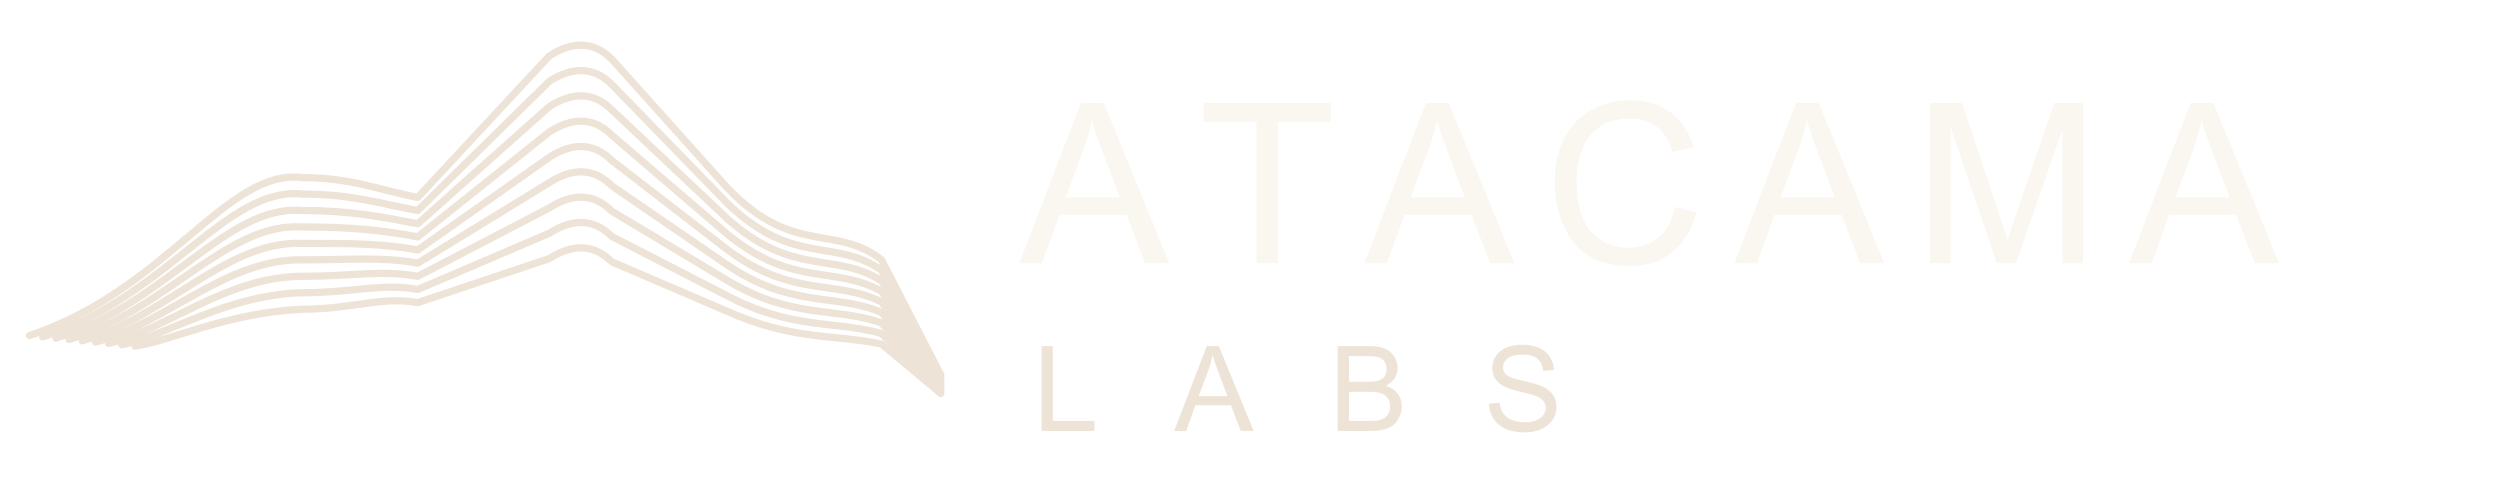
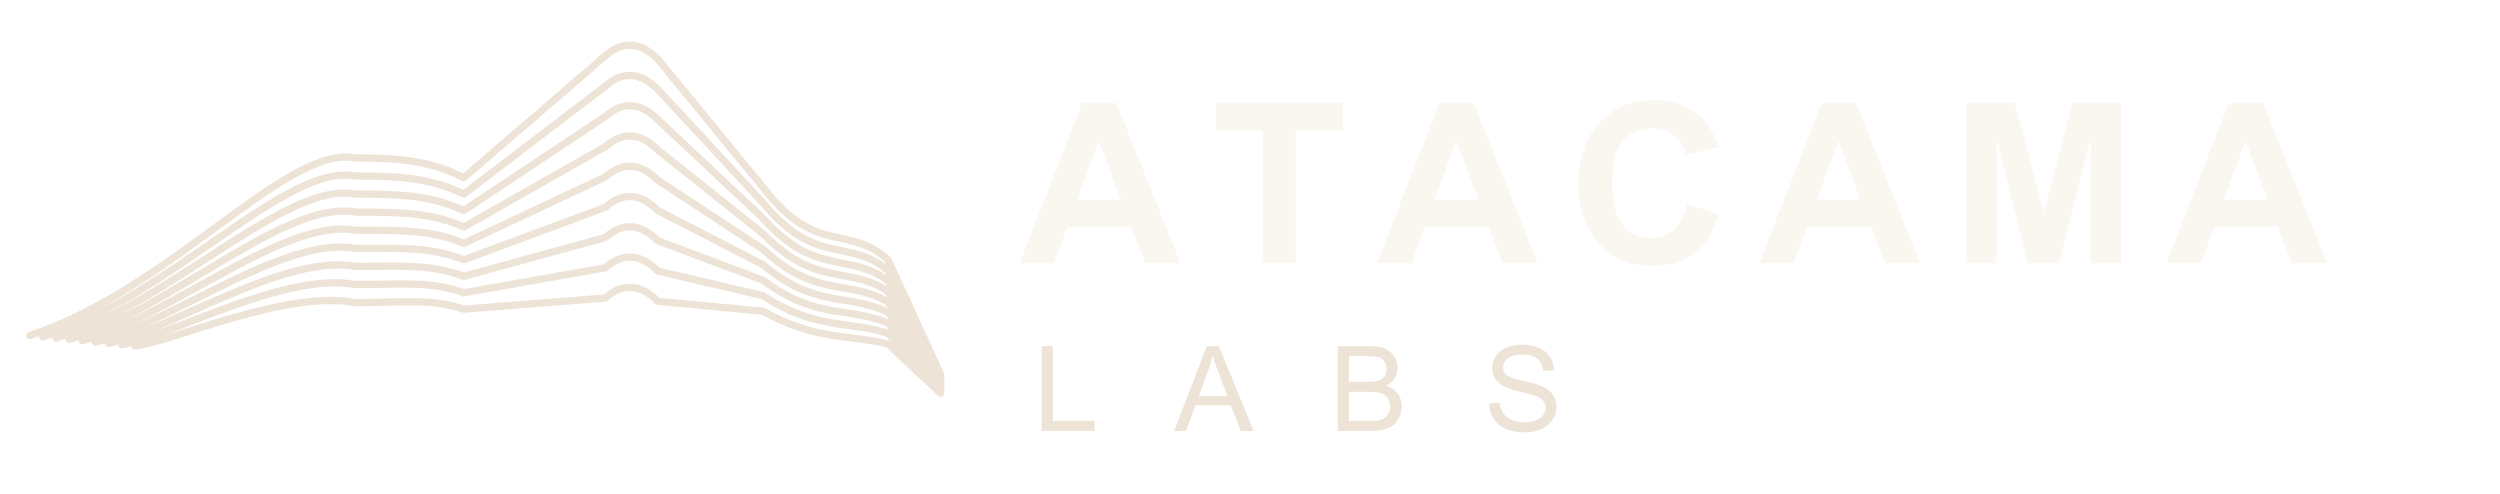
<svg xmlns="http://www.w3.org/2000/svg" viewBox="0 0 760 150" role="img">
  <g transform="translate(4,0)">
    <g fill="none" stroke="#EDE3D6" stroke-width="2.2" stroke-linecap="round" stroke-linejoin="round">
-       <path d="M 5 102.0 C 47 88 65 51.0 88 54 C 103 54 112 58 123 60 L 163 17.0 Q 174 10.0 182 18.0 L 217 57.0 C 237 78.0 250 68.0 264 79.0 L 282 114.0" />
-       <path d="M 9 102.4 C 47 90 65 56.5 88 59 C 103 59 112 62 123 64 L 163 24.7 Q 174 17.7 182 25.7 L 217 61.7 C 237 81.2 250 72.2 264 82.2 L 282 114.7" />
-       <path d="M 13 102.8 C 47 92 65 62.0 88 64 C 103 64 112 66 123 68 L 163 32.4 Q 174 25.4 182 33.4 L 217 66.4 C 237 84.4 250 76.4 264 85.4 L 282 115.4" />
-       <path d="M 17 103.2 C 47 94 65 67.5 88 69 C 103 69 112 70 123 72 L 163 40.1 Q 174 33.1 182 41.1 L 217 71.1 C 237 87.6 250 80.6 264 88.6 L 282 116.1" />
-       <path d="M 21 103.6 C 47 96 65 73.0 88 74 C 103 74 112 74 123 76 L 163 47.8 Q 174 40.8 182 48.8 L 217 75.8 C 237 90.8 250 84.8 264 91.8 L 282 116.8" />
-       <path d="M 25 104.0 C 47 98 65 78.5 88 79 C 103 79 112 78 123 80 L 163 55.5 Q 174 48.5 182 56.5 L 217 80.5 C 237 94.0 250 89.0 264 95.0 L 282 117.5" />
-       <path d="M 29 104.4 C 47 100 65 84.0 88 84 C 103 84 112 82 123 84 L 163 63.2 Q 174 56.2 182 64.2 L 217 85.2 C 237 97.2 250 93.2 264 98.2 L 282 118.2" />
-       <path d="M 33 104.8 C 47 102 65 89.5 88 89 C 103 89 112 86 123 88 L 163 70.9 Q 174 63.9 182 71.9 L 217 89.9 C 237 100.4 250 97.4 264 101.4 L 282 118.9" />
-       <path d="M 37 105.2 C 47 104 65 95.0 88 94 C 103 94 112 90 123 92 L 163 78.6 Q 174 71.6 182 79.6 L 217 94.6 C 237 103.6 250 101.6 264 104.6 L 282 119.6" />
+       <path d="M 5 102.0 C 48 88 83 44.0 104 48.0 C 118 48.0 127 49.0 137 54 L 180 17.0 Q 188 10.0 196 18.0 L 228 57.0 C 244 78.0 254 68.0 266 79.0 L 282 114.0" />
+       <path d="M 9 102.4 C 48 90 83 49.5 104 53.5 C 118 53.5 127 54.2 137 59 L 180 26.2 Q 188 19.2 196 27.2 L 228 61.7 C 244 81.2 254 72.2 266 82.2 L 282 114.7" />
+       <path d="M 13 102.8 C 48 92 83 55.0 104 59.0 C 118 59.0 127 59.4 137 64 L 180 35.4 Q 188 28.4 196 36.4 L 228 66.4 C 244 84.4 254 76.4 266 85.4 L 282 115.4" />
+       <path d="M 17 103.2 C 48 94 83 60.5 104 64.5 C 118 64.5 127 64.6 137 69 L 180 44.6 Q 188 37.6 196 45.6 L 228 71.1 C 244 87.6 254 80.6 266 88.6 L 282 116.1" />
+       <path d="M 21 103.6 C 48 96 83 66.0 104 70.0 C 118 70.0 127 69.8 137 74 L 180 53.8 Q 188 46.8 196 54.8 L 228 75.8 C 244 90.8 254 84.8 266 91.8 L 282 116.8" />
+       <path d="M 25 104.0 C 48 98 83 71.5 104 75.5 C 118 75.5 127 75.0 137 79 L 180 63.0 Q 188 56.0 196 64.0 L 228 80.5 C 244 94.0 254 89.0 266 95.0 L 282 117.5" />
+       <path d="M 29 104.4 C 48 100 83 77.0 104 81.0 C 118 81.0 127 80.2 137 84 L 180 72.2 Q 188 65.2 196 73.2 L 228 85.2 C 244 97.2 254 93.2 266 98.2 L 282 118.2" />
+       <path d="M 33 104.8 C 48 102 83 82.5 104 86.5 C 118 86.5 127 85.4 137 89 L 180 81.4 Q 188 74.4 196 82.4 L 228 89.9 C 244 100.4 254 97.4 266 101.4 L 282 118.9" />
+       <path d="M 37 105.2 C 48 104 83 88.0 104 92.0 C 118 92.0 127 90.6 137 94 L 180 90.6 Q 188 83.6 196 91.6 L 228 94.6 C 244 103.6 254 101.6 266 104.6 L 282 119.6" />
    </g>
  </g>
-   <path fill="#FAF6F0" transform="translate(310.00,80) scale(0.0332,-0.0332)" d="M-3 0 560 1466H769L1369 0H1148L977 444H364L203 0ZM420 602H917L764 1008Q694 1193 660 1312Q632 1171 581 1032Z" />
-   <path fill="#FAF6F0" transform="translate(364.36,80) scale(0.0332,-0.0332)" d="M531 0V1293H48V1466H1210V1293H725V0Z" />
-   <path fill="#FAF6F0" transform="translate(414.89,80) scale(0.0332,-0.0332)" d="M-3 0 560 1466H769L1369 0H1148L977 444H364L203 0ZM420 602H917L764 1008Q694 1193 660 1312Q632 1171 581 1032Z" />
-   <path fill="#FAF6F0" transform="translate(469.25,80) scale(0.0332,-0.0332)" d="M1204 514 1398 465Q1337 226 1178.5 100.5Q1020 -25 791 -25Q554 -25 405.5 71.5Q257 168 179.5 351.0Q102 534 102 744Q102 973 189.5 1143.5Q277 1314 438.5 1402.5Q600 1491 794 1491Q1014 1491 1164.0 1379.0Q1314 1267 1373 1064L1182 1019Q1131 1179 1034.0 1252.0Q937 1325 790 1325Q621 1325 507.5 1244.0Q394 1163 348.0 1026.5Q302 890 302 745Q302 558 356.5 418.5Q411 279 526.0 210.0Q641 141 775 141Q938 141 1051.0 235.0Q1164 329 1204 514Z" />
-   <path fill="#FAF6F0" transform="translate(527.36,80) scale(0.0332,-0.0332)" d="M-3 0 560 1466H769L1369 0H1148L977 444H364L203 0ZM420 602H917L764 1008Q694 1193 660 1312Q632 1171 581 1032Z" />
-   <path fill="#FAF6F0" transform="translate(581.71,80) scale(0.0332,-0.0332)" d="M152 0V1466H444L791 428Q839 283 861 211Q886 291 939 446L1290 1466H1551V0H1364V1227L938 0H763L339 1248V0Z" />
-   <path fill="#FAF6F0" transform="translate(647.36,80) scale(0.0332,-0.0332)" d="M-3 0 560 1466H769L1369 0H1148L977 444H364L203 0ZM420 602H917L764 1008Q694 1193 660 1312Q632 1171 581 1032Z" />
+   <path fill="#FAF6F0" transform="translate(310.00,80) scale(0.0332,-0.0332)" d="M1471 0H1149L1021 333H435L314 0H0L571 1466H884ZM926 580 724 1124 526 580Z" />
+   <path fill="#FAF6F0" transform="translate(368.11,80) scale(0.0332,-0.0332)" d="M479 0V1218H44V1466H1209V1218H775V0Z" />
+   <path fill="#FAF6F0" transform="translate(418.64,80) scale(0.0332,-0.0332)" d="M1471 0H1149L1021 333H435L314 0H0L571 1466H884ZM926 580 724 1124 526 580Z" />
+   <path fill="#FAF6F0" transform="translate(476.75,80) scale(0.0332,-0.0332)" d="M1087 539 1374 448Q1308 208 1154.5 91.5Q1001 -25 765 -25Q473 -25 285.0 174.5Q97 374 97 720Q97 1086 286.0 1288.5Q475 1491 783 1491Q1052 1491 1220 1332Q1320 1238 1370 1062L1077 992Q1051 1106 968.5 1172.0Q886 1238 768 1238Q605 1238 503.5 1121.0Q402 1004 402 742Q402 464 502.0 346.0Q602 228 762 228Q880 228 965.0 303.0Q1050 378 1087 539Z" />
+   <path fill="#FAF6F0" transform="translate(534.86,80) scale(0.0332,-0.0332)" d="M1471 0H1149L1021 333H435L314 0H0L571 1466H884ZM926 580 724 1124 526 580Z" />
+   <path fill="#FAF6F0" transform="translate(592.97,80) scale(0.0332,-0.0332)" d="M145 0V1466H588L854 466L1117 1466H1561V0H1286V1154L995 0H710L420 1154V0Z" />
+   <path fill="#FAF6F0" transform="translate(658.61,80) scale(0.0332,-0.0332)" d="M1471 0H1149L1021 333H435L314 0H0L571 1466H884ZM926 580 724 1124 526 580Z" />
  <path fill="#EDE3D6" transform="translate(314.00,131) scale(0.01758,-0.01758)" d="M150 0V1466H344V173H1066V0Z" />
  <path fill="#EDE3D6" transform="translate(357.02,131) scale(0.01758,-0.01758)" d="M-3 0 560 1466H769L1369 0H1148L977 444H364L203 0ZM420 602H917L764 1008Q694 1193 660 1312Q632 1171 581 1032Z" />
  <path fill="#EDE3D6" transform="translate(404.03,131) scale(0.01758,-0.01758)" d="M150 0V1466H700Q868 1466 969.5 1421.5Q1071 1377 1128.5 1284.5Q1186 1192 1186 1091Q1186 997 1135.0 914.0Q1084 831 981 780Q1114 741 1185.5 647.0Q1257 553 1257 425Q1257 322 1213.5 233.5Q1170 145 1106.0 97.0Q1042 49 945.5 24.5Q849 0 709 0ZM344 850H661Q790 850 846 867Q920 889 957.5 940.0Q995 991 995 1068Q995 1141 960.0 1196.5Q925 1252 860.0 1272.5Q795 1293 637 1293H344ZM344 173H709Q803 173 841 180Q908 192 953.0 220.0Q998 248 1027.0 301.5Q1056 355 1056 425Q1056 507 1014.0 567.5Q972 628 897.5 652.5Q823 677 683 677H344Z" />
  <path fill="#EDE3D6" transform="translate(451.04,131) scale(0.01758,-0.01758)" d="M92 471 275 487Q288 377 335.5 306.5Q383 236 483.0 192.5Q583 149 708 149Q819 149 904.0 182.0Q989 215 1030.5 272.5Q1072 330 1072 398Q1072 467 1032.0 518.5Q992 570 900 605Q841 628 639.0 676.5Q437 725 356 768Q251 823 199.5 904.5Q148 986 148 1087Q148 1198 211.0 1294.5Q274 1391 395.0 1441.0Q516 1491 664 1491Q827 1491 951.5 1438.5Q1076 1386 1143.0 1284.0Q1210 1182 1215 1053L1029 1039Q1014 1178 927.5 1249.0Q841 1320 672 1320Q496 1320 415.5 1255.5Q335 1191 335 1100Q335 1021 392 970Q448 919 684.5 865.5Q921 812 1009 772Q1137 713 1198.0 622.5Q1259 532 1259 414Q1259 297 1192.0 193.5Q1125 90 999.5 32.5Q874 -25 717 -25Q518 -25 383.5 33.0Q249 91 172.5 207.5Q96 324 92 471Z" />
</svg>
